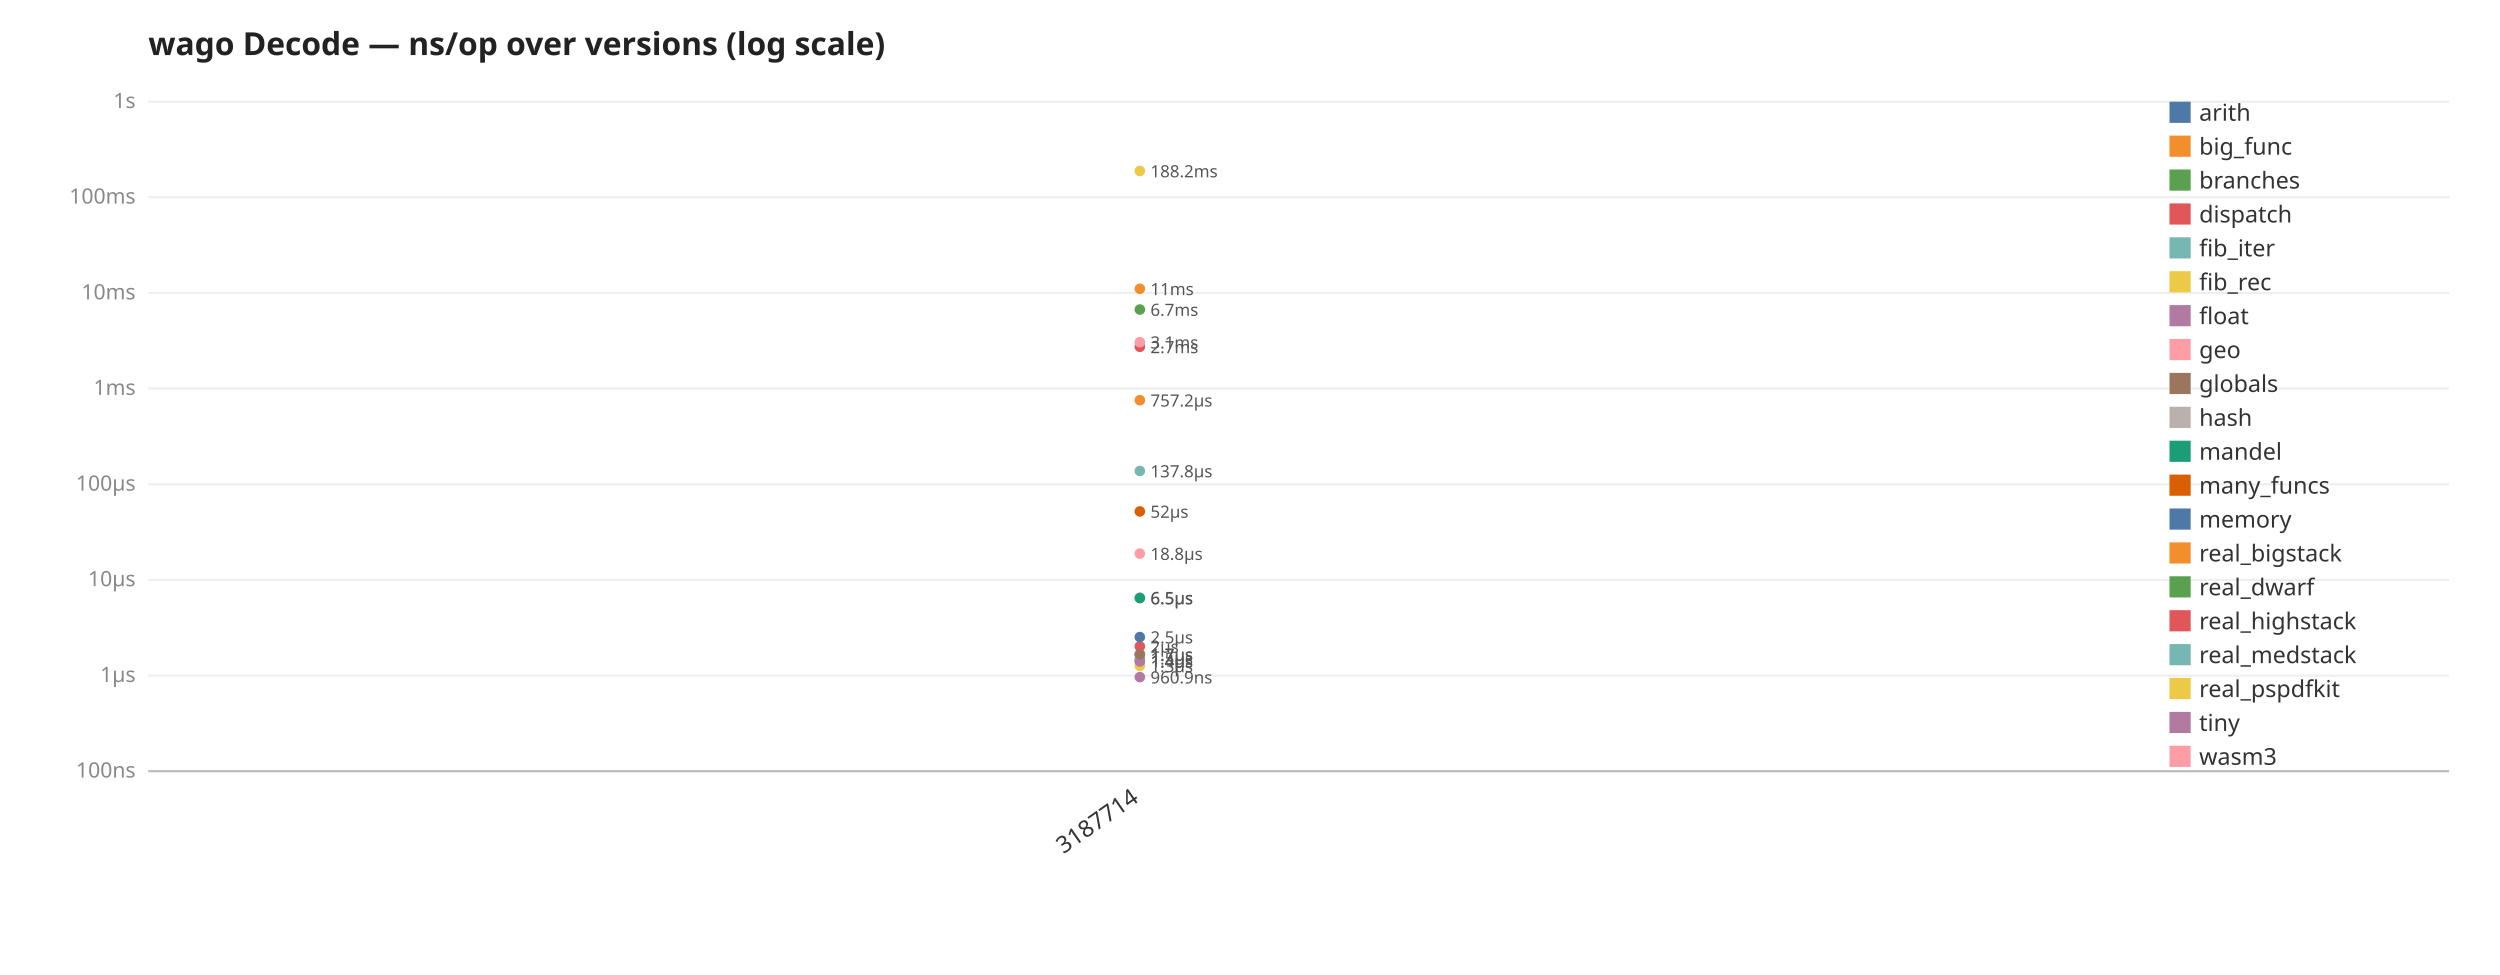
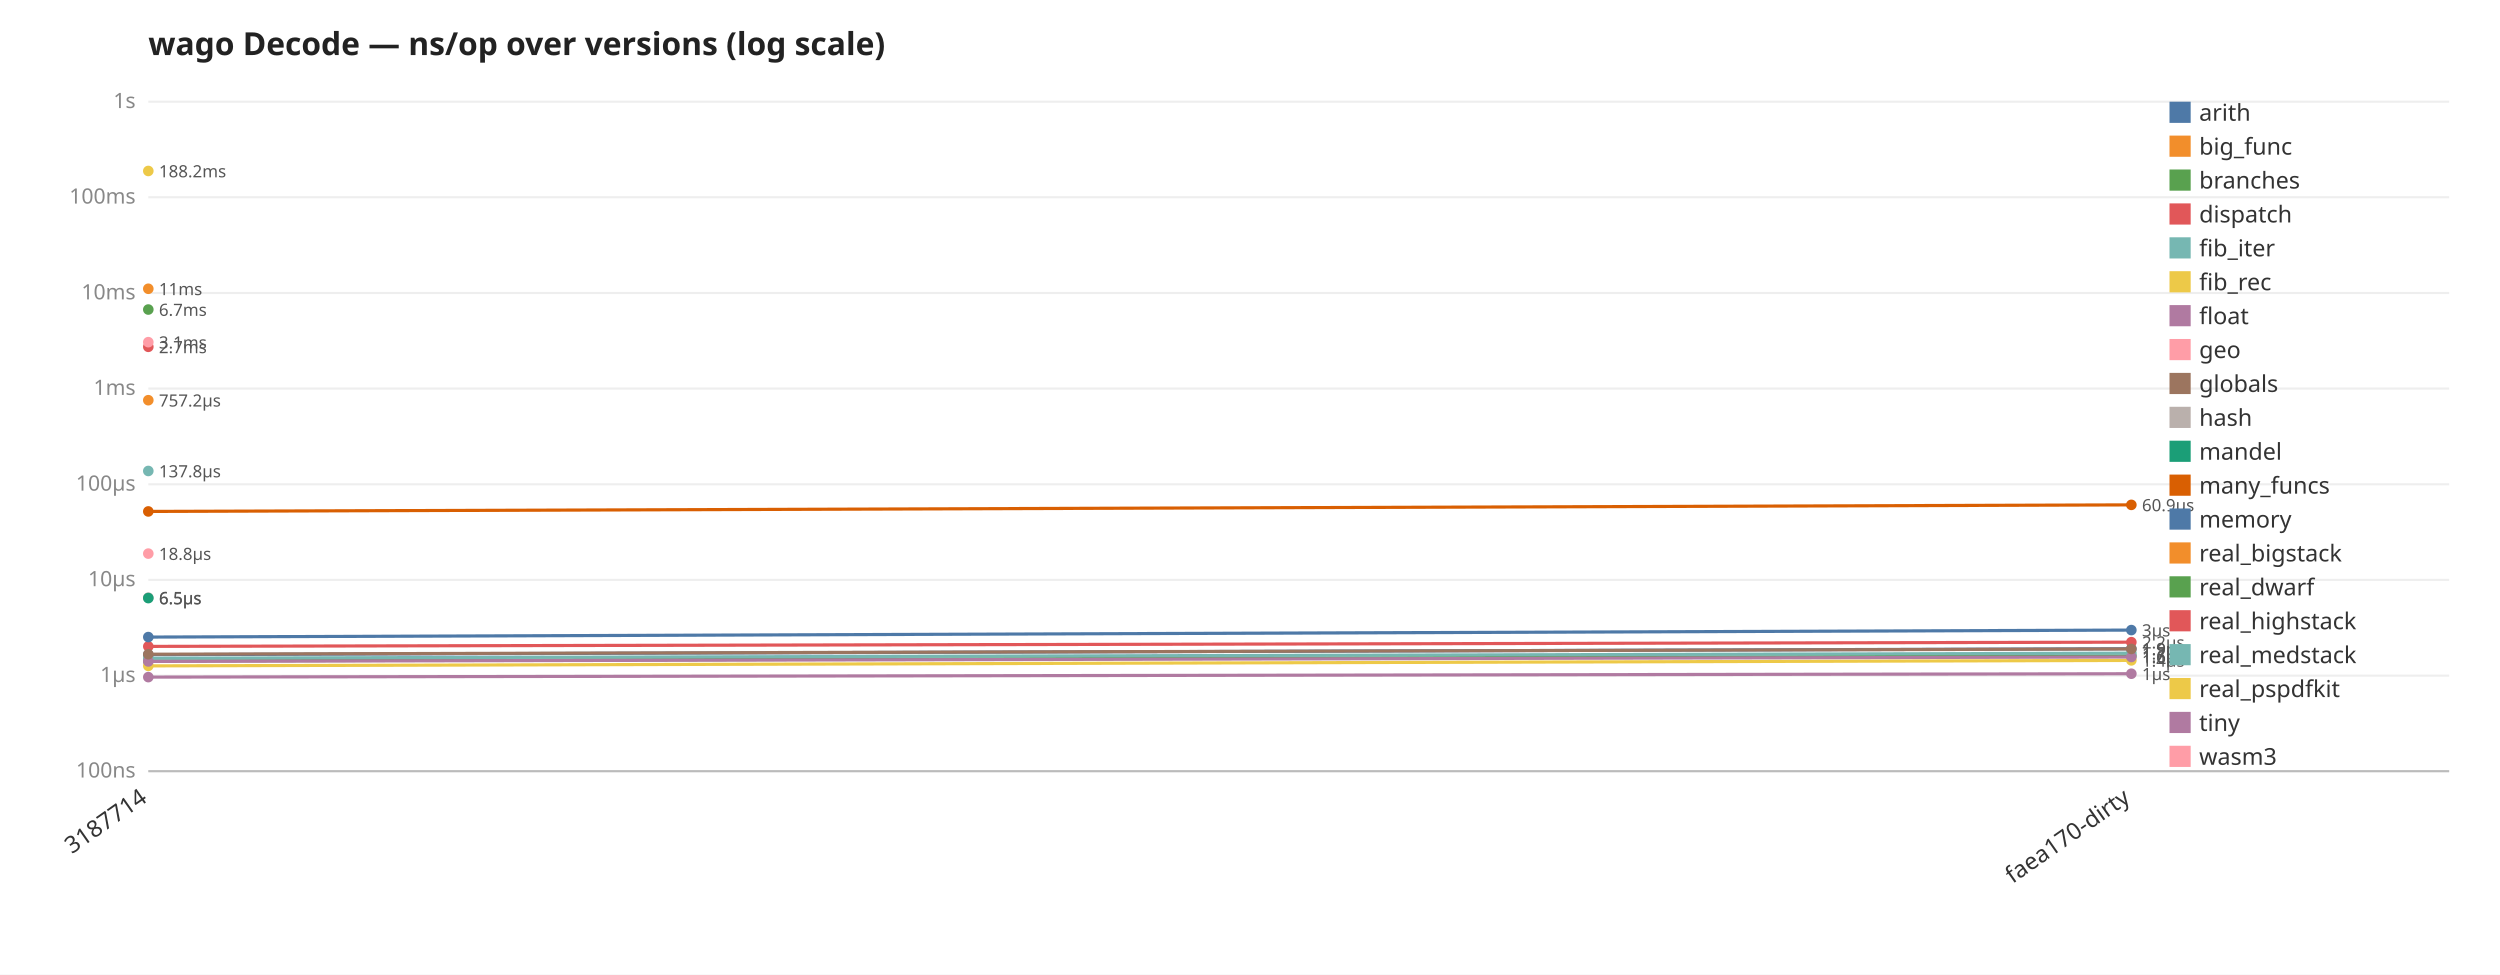
<svg xmlns="http://www.w3.org/2000/svg" width="1180" height="460" viewBox="0 0 1180 460" font-family="ui-sans-serif,system-ui,sans-serif">
  <style>.val{font-size:10px;fill:#444}.bval{font-size:8px;fill:#555}.cat{font-size:11px;fill:#333}.leg{font-size:11px;fill:#333}.ax{font-size:10px;fill:#888}.grid{stroke:#eee}.axis{stroke:#bbb}</style>
  <rect width="1180" height="460" fill="#fff" />
  <text x="70" y="26" font-size="15" font-weight="600" fill="#222">wago Decode — ns/op over versions (log scale)</text>
  <line x1="70" y1="364.0" x2="1156" y2="364.0" class="grid" />
  <text x="64" y="367.0" class="ax" text-anchor="end">100ns</text>
  <line x1="70" y1="318.9" x2="1156" y2="318.9" class="grid" />
  <text x="64" y="321.9" class="ax" text-anchor="end">1µs</text>
  <line x1="70" y1="273.7" x2="1156" y2="273.7" class="grid" />
  <text x="64" y="276.7" class="ax" text-anchor="end">10µs</text>
  <line x1="70" y1="228.6" x2="1156" y2="228.6" class="grid" />
  <text x="64" y="231.6" class="ax" text-anchor="end">100µs</text>
  <line x1="70" y1="183.4" x2="1156" y2="183.4" class="grid" />
  <text x="64" y="186.4" class="ax" text-anchor="end">1ms</text>
  <line x1="70" y1="138.3" x2="1156" y2="138.3" class="grid" />
  <text x="64" y="141.3" class="ax" text-anchor="end">10ms</text>
  <line x1="70" y1="93.1" x2="1156" y2="93.1" class="grid" />
  <text x="64" y="96.1" class="ax" text-anchor="end">100ms</text>
  <line x1="70" y1="48.0" x2="1156" y2="48.0" class="grid" />
  <text x="64" y="51.0" class="ax" text-anchor="end">1s</text>
-   <circle cx="538.0" cy="309.0" r="2.5" fill="#4e79a7" />
-   <text x="543.0" y="312.0" class="bval" text-anchor="start">1.7µs</text>
+   <circle cx="70.0" cy="309.0" r="2.5" fill="#4e79a7" />
+   <circle cx="1006.0" cy="306.2" r="2.5" fill="#4e79a7" />
+   <polyline points="70.0,309.0 1006.0,306.2" fill="none" stroke="#4e79a7" stroke-width="1.5" />
+   <text x="1011.0" y="309.2" class="bval" text-anchor="start">1.9µs</text>
  <rect x="1024.0" y="48.0" width="10" height="10" fill="#4e79a7" />
  <text x="1038.0" y="57.0" class="leg" text-anchor="start">arith</text>
-   <circle cx="538.0" cy="188.9" r="2.5" fill="#f28e2b" />
-   <text x="543.0" y="191.9" class="bval" text-anchor="start">757.2µs</text>
+   <circle cx="70.0" cy="188.9" r="2.5" fill="#f28e2b" />
+   <text x="75.0" y="191.9" class="bval" text-anchor="start">757.2µs</text>
  <rect x="1024.0" y="64.0" width="10" height="10" fill="#f28e2b" />
  <text x="1038.0" y="73.0" class="leg" text-anchor="start">big_func</text>
-   <circle cx="538.0" cy="312.0" r="2.5" fill="#59a14f" />
-   <text x="543.0" y="315.0" class="bval" text-anchor="start">1.4µs</text>
+   <circle cx="70.0" cy="312.0" r="2.5" fill="#59a14f" />
+   <circle cx="1006.0" cy="309.6" r="2.5" fill="#59a14f" />
+   <polyline points="70.0,312.0 1006.0,309.6" fill="none" stroke="#59a14f" stroke-width="1.5" />
+   <text x="1011.0" y="312.6" class="bval" text-anchor="start">1.6µs</text>
  <rect x="1024.0" y="80.0" width="10" height="10" fill="#59a14f" />
  <text x="1038.0" y="89.0" class="leg" text-anchor="start">branches</text>
-   <circle cx="538.0" cy="305.1" r="2.5" fill="#e15759" />
-   <text x="543.0" y="308.1" class="bval" text-anchor="start">2µs</text>
+   <circle cx="70.0" cy="305.1" r="2.5" fill="#e15759" />
+   <circle cx="1006.0" cy="303.1" r="2.5" fill="#e15759" />
+   <polyline points="70.0,305.1 1006.0,303.1" fill="none" stroke="#e15759" stroke-width="1.5" />
+   <text x="1011.0" y="306.1" class="bval" text-anchor="start">2.2µs</text>
  <rect x="1024.0" y="96.0" width="10" height="10" fill="#e15759" />
  <text x="1038.0" y="105.0" class="leg" text-anchor="start">dispatch</text>
-   <circle cx="538.0" cy="310.7" r="2.5" fill="#76b7b2" />
-   <text x="543.0" y="313.7" class="bval" text-anchor="start">1.5µs</text>
+   <circle cx="70.0" cy="310.7" r="2.5" fill="#76b7b2" />
+   <circle cx="1006.0" cy="308.3" r="2.5" fill="#76b7b2" />
+   <polyline points="70.0,310.7 1006.0,308.3" fill="none" stroke="#76b7b2" stroke-width="1.5" />
+   <text x="1011.0" y="311.3" class="bval" text-anchor="start">1.7µs</text>
  <rect x="1024.0" y="112.0" width="10" height="10" fill="#76b7b2" />
  <text x="1038.0" y="121.0" class="leg" text-anchor="start">fib_iter</text>
-   <circle cx="538.0" cy="314.3" r="2.5" fill="#edc948" />
-   <text x="543.0" y="317.3" class="bval" text-anchor="start">1.3µs</text>
+   <circle cx="70.0" cy="314.3" r="2.5" fill="#edc948" />
+   <circle cx="1006.0" cy="311.7" r="2.5" fill="#edc948" />
+   <polyline points="70.0,314.3 1006.0,311.7" fill="none" stroke="#edc948" stroke-width="1.5" />
+   <text x="1011.0" y="314.7" class="bval" text-anchor="start">1.4µs</text>
  <rect x="1024.0" y="128.0" width="10" height="10" fill="#edc948" />
  <text x="1038.0" y="137.0" class="leg" text-anchor="start">fib_rec</text>
-   <circle cx="538.0" cy="312.2" r="2.5" fill="#b07aa1" />
-   <text x="543.0" y="315.2" class="bval" text-anchor="start">1.4µs</text>
+   <circle cx="70.0" cy="312.2" r="2.5" fill="#b07aa1" />
+   <circle cx="1006.0" cy="310.1" r="2.5" fill="#b07aa1" />
+   <polyline points="70.0,312.2 1006.0,310.1" fill="none" stroke="#b07aa1" stroke-width="1.5" />
+   <text x="1011.0" y="313.1" class="bval" text-anchor="start">1.6µs</text>
  <rect x="1024.0" y="144.0" width="10" height="10" fill="#b07aa1" />
  <text x="1038.0" y="153.0" class="leg" text-anchor="start">float</text>
-   <circle cx="538.0" cy="261.3" r="2.5" fill="#ff9da7" />
-   <text x="543.0" y="264.3" class="bval" text-anchor="start">18.8µs</text>
+   <circle cx="70.0" cy="261.3" r="2.5" fill="#ff9da7" />
+   <text x="75.0" y="264.3" class="bval" text-anchor="start">18.8µs</text>
  <rect x="1024.0" y="160.0" width="10" height="10" fill="#ff9da7" />
  <text x="1038.0" y="169.0" class="leg" text-anchor="start">geo</text>
-   <circle cx="538.0" cy="308.8" r="2.5" fill="#9c755f" />
-   <text x="543.0" y="311.8" class="bval" text-anchor="start">1.7µs</text>
+   <circle cx="70.0" cy="308.8" r="2.5" fill="#9c755f" />
+   <circle cx="1006.0" cy="306.3" r="2.5" fill="#9c755f" />
+   <polyline points="70.0,308.8 1006.0,306.3" fill="none" stroke="#9c755f" stroke-width="1.5" />
+   <text x="1011.0" y="309.3" class="bval" text-anchor="start">1.9µs</text>
  <rect x="1024.0" y="176.0" width="10" height="10" fill="#9c755f" />
  <text x="1038.0" y="185.0" class="leg" text-anchor="start">globals</text>
-   <circle cx="538.0" cy="282.1" r="2.5" fill="#bab0ac" />
-   <text x="543.0" y="285.1" class="bval" text-anchor="start">6.5µs</text>
+   <circle cx="70.0" cy="282.1" r="2.5" fill="#bab0ac" />
+   <text x="75.0" y="285.1" class="bval" text-anchor="start">6.5µs</text>
  <rect x="1024.0" y="192.0" width="10" height="10" fill="#bab0ac" />
  <text x="1038.0" y="201.0" class="leg" text-anchor="start">hash</text>
-   <circle cx="538.0" cy="282.3" r="2.5" fill="#1b9e77" />
-   <text x="543.0" y="285.3" class="bval" text-anchor="start">6.5µs</text>
+   <circle cx="70.0" cy="282.3" r="2.5" fill="#1b9e77" />
+   <text x="75.0" y="285.3" class="bval" text-anchor="start">6.5µs</text>
  <rect x="1024.0" y="208.0" width="10" height="10" fill="#1b9e77" />
  <text x="1038.0" y="217.0" class="leg" text-anchor="start">mandel</text>
-   <circle cx="538.0" cy="241.4" r="2.5" fill="#d95f02" />
-   <text x="543.0" y="244.4" class="bval" text-anchor="start">52µs</text>
+   <circle cx="70.0" cy="241.4" r="2.5" fill="#d95f02" />
+   <circle cx="1006.0" cy="238.3" r="2.5" fill="#d95f02" />
+   <polyline points="70.0,241.4 1006.0,238.3" fill="none" stroke="#d95f02" stroke-width="1.5" />
+   <text x="1011.0" y="241.3" class="bval" text-anchor="start">60.9µs</text>
  <rect x="1024.0" y="224.0" width="10" height="10" fill="#d95f02" />
  <text x="1038.0" y="233.0" class="leg" text-anchor="start">many_funcs</text>
-   <circle cx="538.0" cy="300.7" r="2.5" fill="#4e79a7" />
-   <text x="543.0" y="303.7" class="bval" text-anchor="start">2.5µs</text>
+   <circle cx="70.0" cy="300.7" r="2.5" fill="#4e79a7" />
+   <circle cx="1006.0" cy="297.4" r="2.5" fill="#4e79a7" />
+   <polyline points="70.0,300.7 1006.0,297.4" fill="none" stroke="#4e79a7" stroke-width="1.5" />
+   <text x="1011.0" y="300.4" class="bval" text-anchor="start">3µs</text>
  <rect x="1024.0" y="240.0" width="10" height="10" fill="#4e79a7" />
  <text x="1038.0" y="249.0" class="leg" text-anchor="start">memory</text>
-   <circle cx="538.0" cy="136.3" r="2.5" fill="#f28e2b" />
-   <text x="543.0" y="139.3" class="bval" text-anchor="start">11ms</text>
+   <circle cx="70.0" cy="136.3" r="2.5" fill="#f28e2b" />
+   <text x="75.0" y="139.3" class="bval" text-anchor="start">11ms</text>
  <rect x="1024.0" y="256.0" width="10" height="10" fill="#f28e2b" />
  <text x="1038.0" y="265.0" class="leg" text-anchor="start">real_bigstack</text>
-   <circle cx="538.0" cy="146.1" r="2.5" fill="#59a14f" />
-   <text x="543.0" y="149.1" class="bval" text-anchor="start">6.7ms</text>
+   <circle cx="70.0" cy="146.1" r="2.5" fill="#59a14f" />
+   <text x="75.0" y="149.1" class="bval" text-anchor="start">6.7ms</text>
  <rect x="1024.0" y="272.0" width="10" height="10" fill="#59a14f" />
  <text x="1038.0" y="281.0" class="leg" text-anchor="start">real_dwarf</text>
-   <circle cx="538.0" cy="163.7" r="2.5" fill="#e15759" />
-   <text x="543.0" y="166.7" class="bval" text-anchor="start">2.7ms</text>
+   <circle cx="70.0" cy="163.7" r="2.5" fill="#e15759" />
+   <text x="75.0" y="166.7" class="bval" text-anchor="start">2.7ms</text>
  <rect x="1024.0" y="288.0" width="10" height="10" fill="#e15759" />
  <text x="1038.0" y="297.0" class="leg" text-anchor="start">real_highstack</text>
-   <circle cx="538.0" cy="222.3" r="2.5" fill="#76b7b2" />
-   <text x="543.0" y="225.3" class="bval" text-anchor="start">137.8µs</text>
+   <circle cx="70.0" cy="222.3" r="2.5" fill="#76b7b2" />
+   <text x="75.0" y="225.3" class="bval" text-anchor="start">137.8µs</text>
  <rect x="1024.0" y="304.0" width="10" height="10" fill="#76b7b2" />
  <text x="1038.0" y="313.0" class="leg" text-anchor="start">real_medstack</text>
-   <circle cx="538.0" cy="80.7" r="2.5" fill="#edc948" />
-   <text x="543.0" y="83.7" class="bval" text-anchor="start">188.2ms</text>
+   <circle cx="70.0" cy="80.7" r="2.5" fill="#edc948" />
+   <text x="75.0" y="83.7" class="bval" text-anchor="start">188.2ms</text>
  <rect x="1024.0" y="320.0" width="10" height="10" fill="#edc948" />
  <text x="1038.0" y="329.0" class="leg" text-anchor="start">real_pspdfkit</text>
-   <circle cx="538.0" cy="319.6" r="2.5" fill="#b07aa1" />
-   <text x="543.0" y="322.6" class="bval" text-anchor="start">960.9ns</text>
+   <circle cx="70.0" cy="319.6" r="2.5" fill="#b07aa1" />
+   <circle cx="1006.0" cy="318.0" r="2.5" fill="#b07aa1" />
+   <polyline points="70.0,319.6 1006.0,318.0" fill="none" stroke="#b07aa1" stroke-width="1.5" />
+   <text x="1011.0" y="321.0" class="bval" text-anchor="start">1µs</text>
  <rect x="1024.0" y="336.0" width="10" height="10" fill="#b07aa1" />
  <text x="1038.0" y="345.0" class="leg" text-anchor="start">tiny</text>
-   <circle cx="538.0" cy="161.5" r="2.5" fill="#ff9da7" />
-   <text x="543.0" y="164.5" class="bval" text-anchor="start">3.1ms</text>
+   <circle cx="70.0" cy="161.5" r="2.5" fill="#ff9da7" />
+   <text x="75.0" y="164.5" class="bval" text-anchor="start">3.1ms</text>
  <rect x="1024.0" y="352.0" width="10" height="10" fill="#ff9da7" />
  <text x="1038.0" y="361.0" class="leg" text-anchor="start">wasm3</text>
-   <text x="538.0" y="378.0" class="cat" text-anchor="end" transform="rotate(-35 538.0 378.0)">3187714</text>
+   <text x="70.0" y="378.0" class="cat" text-anchor="end" transform="rotate(-35 70.0 378.0)">3187714</text>
+   <text x="1006.0" y="378.0" class="cat" text-anchor="end" transform="rotate(-35 1006.0 378.0)">faea170-dirty</text>
  <line x1="70" y1="364.0" x2="1156" y2="364.0" class="axis" />
</svg>
